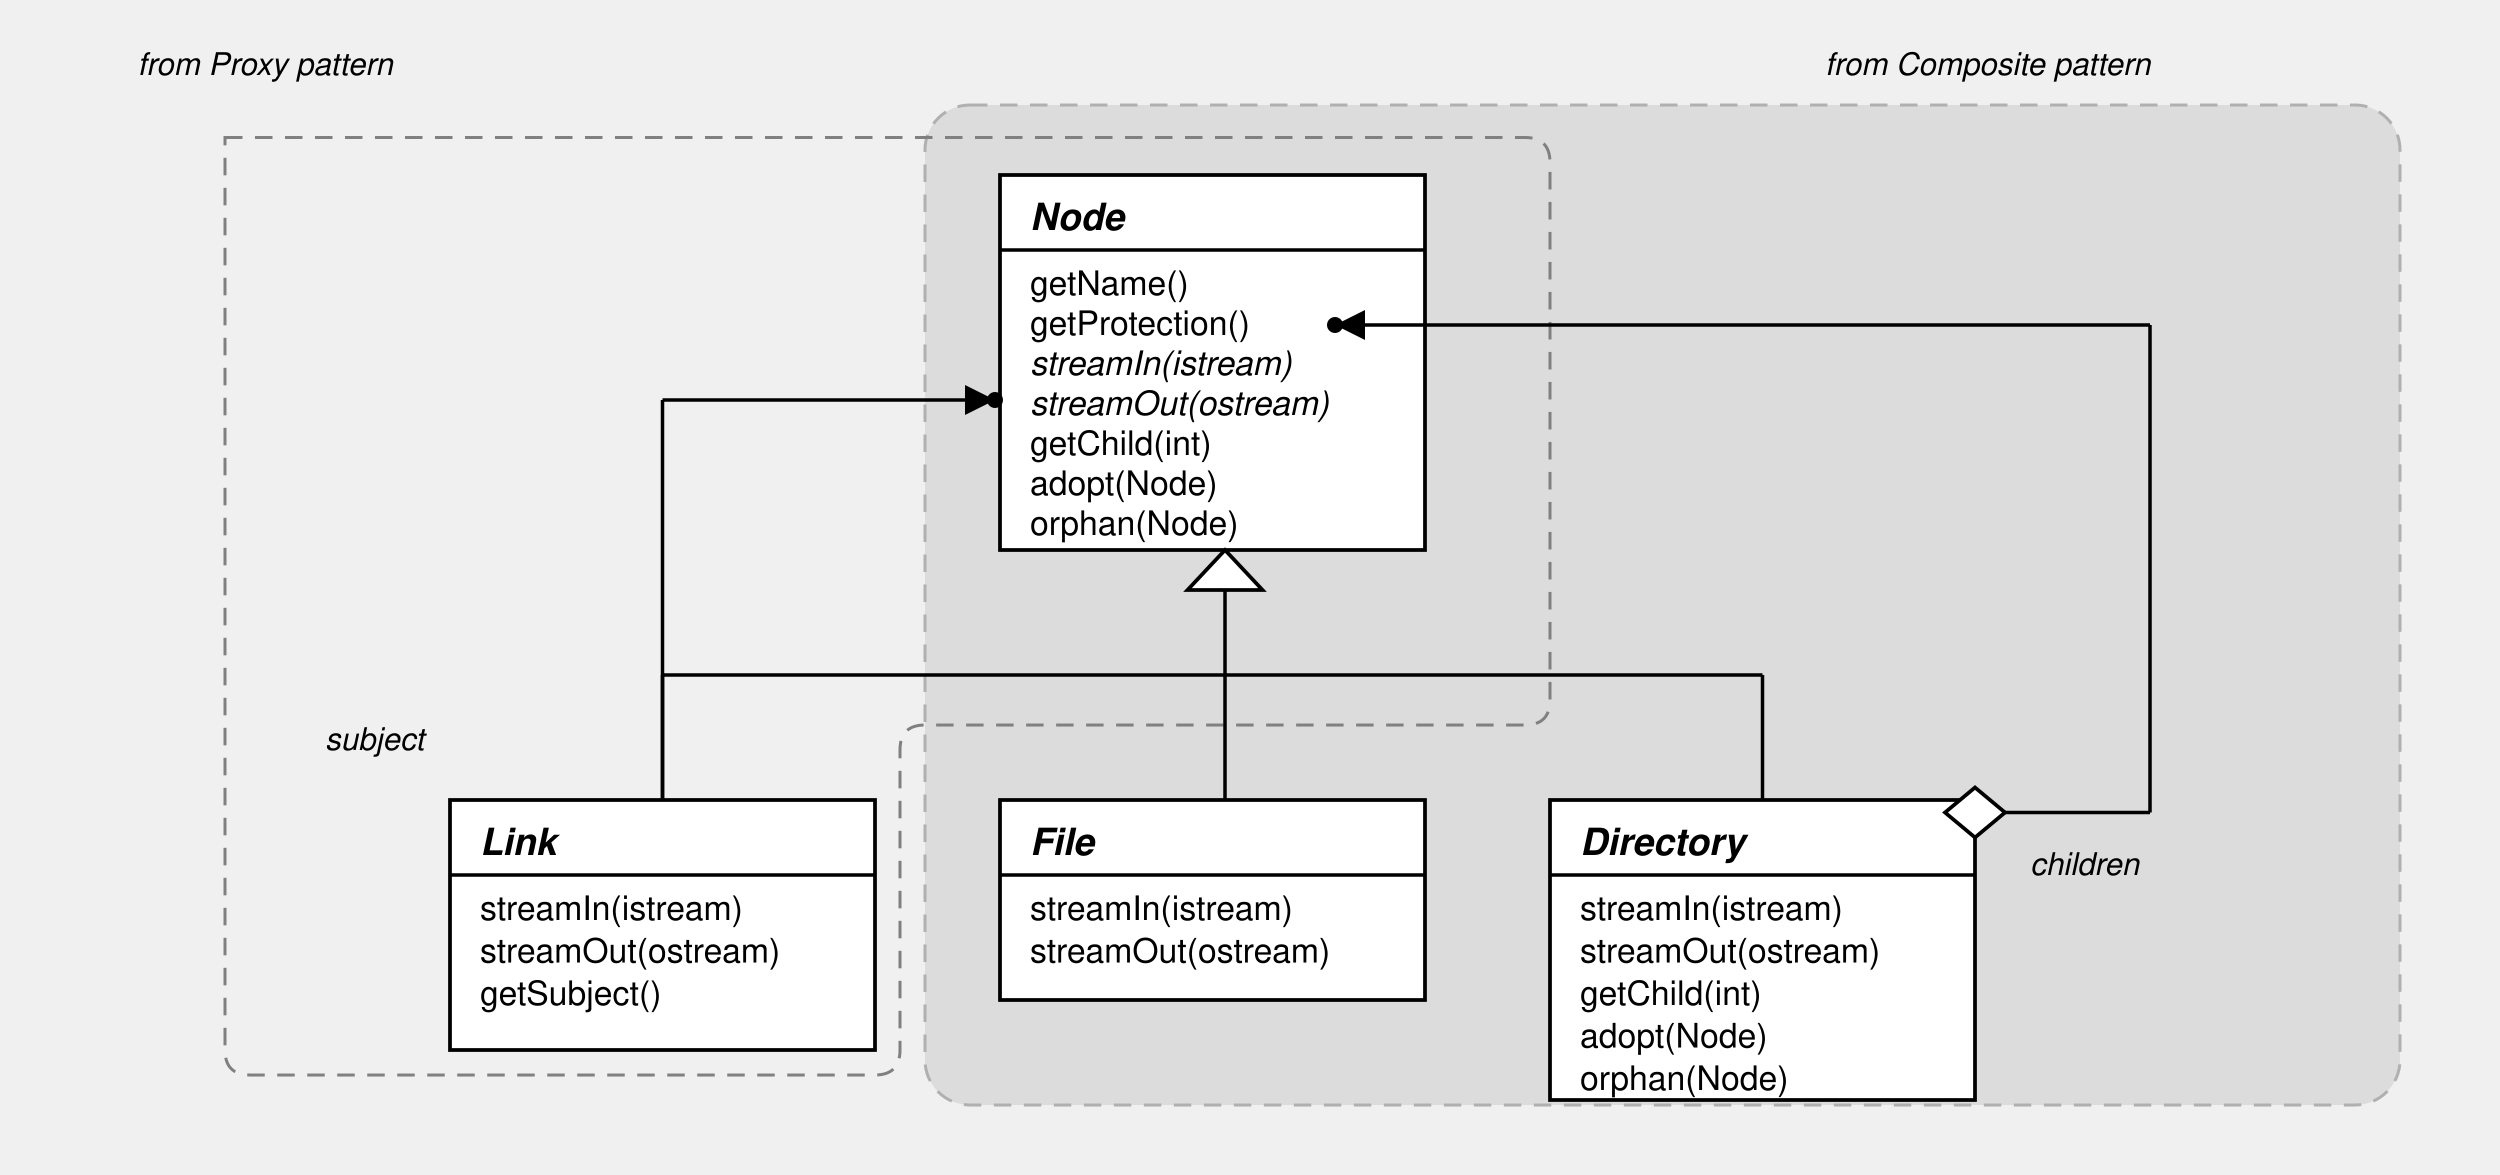
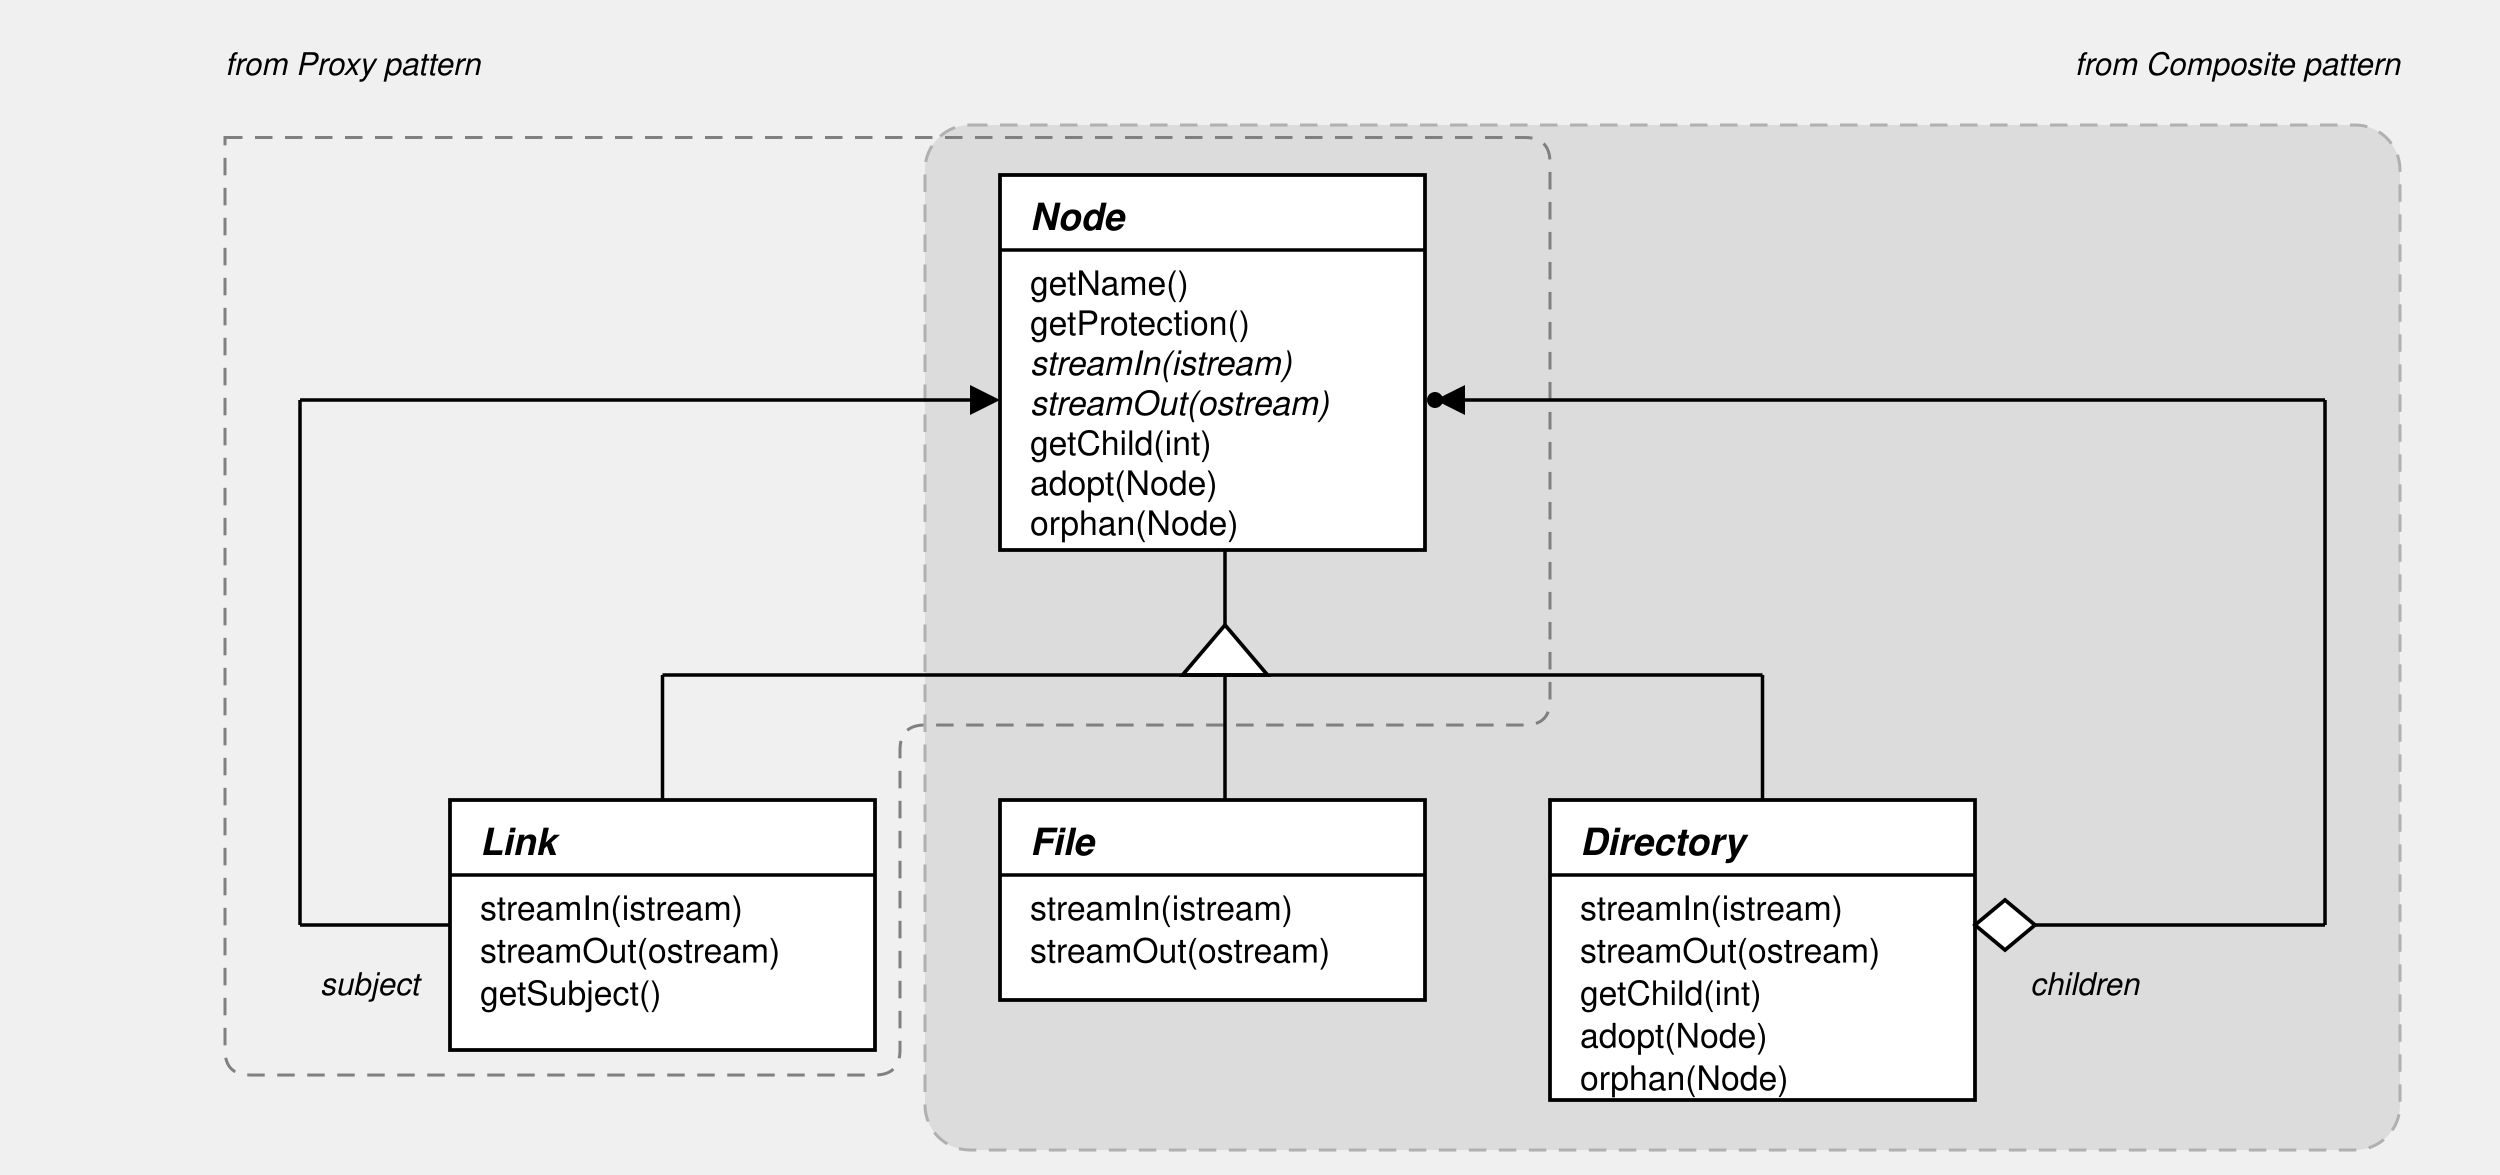
<svg xmlns="http://www.w3.org/2000/svg" viewBox="0 0 1000 470" font-family="Helvetica, Arial, sans-serif">
  <style>
    .area { fill:#dcdcdc; stroke:#b0b0b0; stroke-width:1.2; stroke-dasharray:7 5; }
    .proxy { fill:none; stroke:#808080; stroke-width:1.2; stroke-dasharray:7 5; }
    .cls { fill:#ffffff; stroke:#000000; stroke-width:1.5; }
    .name { font-size:15px; font-style:italic; font-weight:bold; }
    .meth { font-size:13.5px; }
    .methi { font-size:13.5px; font-style:italic; }
    .label { font-size:12.5px; font-style:italic; }
    .line { stroke:#000000; stroke-width:1.4; fill:none; }
    .dot { fill:#000000; }
  </style>
-   <text class="label" x="55" y="30">from Proxy pattern</text>
-   <text class="label" x="730" y="30">from Composite pattern</text>
-   <rect class="area" x="370" y="42" width="590" height="400" rx="18" />
+   <text class="label" x="90" y="30">from Proxy pattern</text>
+   <text class="label" x="960" y="30" text-anchor="end">from Composite pattern</text>
+   <rect class="area" x="370" y="50" width="590" height="410" rx="18" />
  <path class="proxy" d="M 90,55 L 610,55 Q 620,55 620,65 L 620,280 Q 620,290 610,290 L 370,290 Q 360,290 360,300 L 360,420 Q 360,430 350,430 L 100,430 Q 90,430 90,420 Z" />
  <rect class="cls" x="400" y="70" width="170" height="150" />
  <text class="name" x="412" y="92">Node</text>
  <line class="line" x1="400" y1="100" x2="570" y2="100" />
  <text class="meth" x="412" y="118">getName()</text>
  <text class="meth" x="412" y="134">getProtection()</text>
  <text class="methi" x="412" y="150">streamIn(istream)</text>
  <text class="methi" x="412" y="166">streamOut(ostream)</text>
  <text class="meth" x="412" y="182">getChild(int)</text>
  <text class="meth" x="412" y="198">adopt(Node)</text>
  <text class="meth" x="412" y="214">orphan(Node)</text>
-   <polygon class="cls" points="475,236 505,236 490,220" />
-   <line class="line" x1="490" y1="236" x2="490" y2="270" />
+   <line class="line" x1="490" y1="220" x2="490" y2="250" />
+   <polygon class="cls" points="473,270 507,270 490,250" />
  <line class="line" x1="265" y1="270" x2="705" y2="270" />
  <line class="line" x1="265" y1="270" x2="265" y2="320" />
  <line class="line" x1="490" y1="270" x2="490" y2="320" />
  <line class="line" x1="705" y1="270" x2="705" y2="320" />
  <rect class="cls" x="180" y="320" width="170" height="100" />
  <text class="name" x="192" y="342">Link</text>
  <line class="line" x1="180" y1="350" x2="350" y2="350" />
  <text class="meth" x="192" y="368">streamIn(istream)</text>
  <text class="meth" x="192" y="385">streamOut(ostream)</text>
  <text class="meth" x="192" y="402">getSubject()</text>
  <rect class="cls" x="400" y="320" width="170" height="80" />
  <text class="name" x="412" y="342">File</text>
  <line class="line" x1="400" y1="350" x2="570" y2="350" />
  <text class="meth" x="412" y="368">streamIn(istream)</text>
  <text class="meth" x="412" y="385">streamOut(ostream)</text>
  <rect class="cls" x="620" y="320" width="170" height="120" />
  <text class="name" x="632" y="342">Directory</text>
  <line class="line" x1="620" y1="350" x2="790" y2="350" />
  <text class="meth" x="632" y="368">streamIn(istream)</text>
  <text class="meth" x="632" y="385">streamOut(ostream)</text>
  <text class="meth" x="632" y="402">getChild(int)</text>
  <text class="meth" x="632" y="419">adopt(Node)</text>
  <text class="meth" x="632" y="436">orphan(Node)</text>
-   <line class="line" x1="265" y1="320" x2="265" y2="160" />
-   <line class="line" x1="265" y1="160" x2="398" y2="160" />
-   <circle class="dot" cx="398" cy="160" r="3.2" />
-   <polygon class="dot" points="386,154 398,160 386,166" />
-   <text class="label" x="130" y="300">subject</text>
-   <polygon class="cls" points="790,315 802,325 790,335 778,325" />
-   <line class="line" x1="802" y1="325" x2="860" y2="325" />
-   <line class="line" x1="860" y1="325" x2="860" y2="130" />
-   <line class="line" x1="860" y1="130" x2="536" y2="130" />
-   <circle class="dot" cx="534" cy="130" r="3.2" />
-   <polygon class="dot" points="546,124 534,130 546,136" />
-   <text class="label" x="812" y="350">children</text>
+   <line class="line" x1="180" y1="370" x2="120" y2="370" />
+   <line class="line" x1="120" y1="370" x2="120" y2="160" />
+   <line class="line" x1="120" y1="160" x2="388" y2="160" />
+   <polygon class="dot" points="388,154 400,160 388,166" />
+   <text class="label" x="128" y="398">subject</text>
+   <polygon class="cls" points="802,360 814,370 802,380 790,370" />
+   <line class="line" x1="814" y1="370" x2="930" y2="370" />
+   <line class="line" x1="930" y1="370" x2="930" y2="160" />
+   <line class="line" x1="930" y1="160" x2="586" y2="160" />
+   <circle class="dot" cx="574" cy="160" r="3.2" />
+   <polygon class="dot" points="586,154 574,160 586,166" />
+   <text class="label" x="812" y="398">children</text>
</svg>
